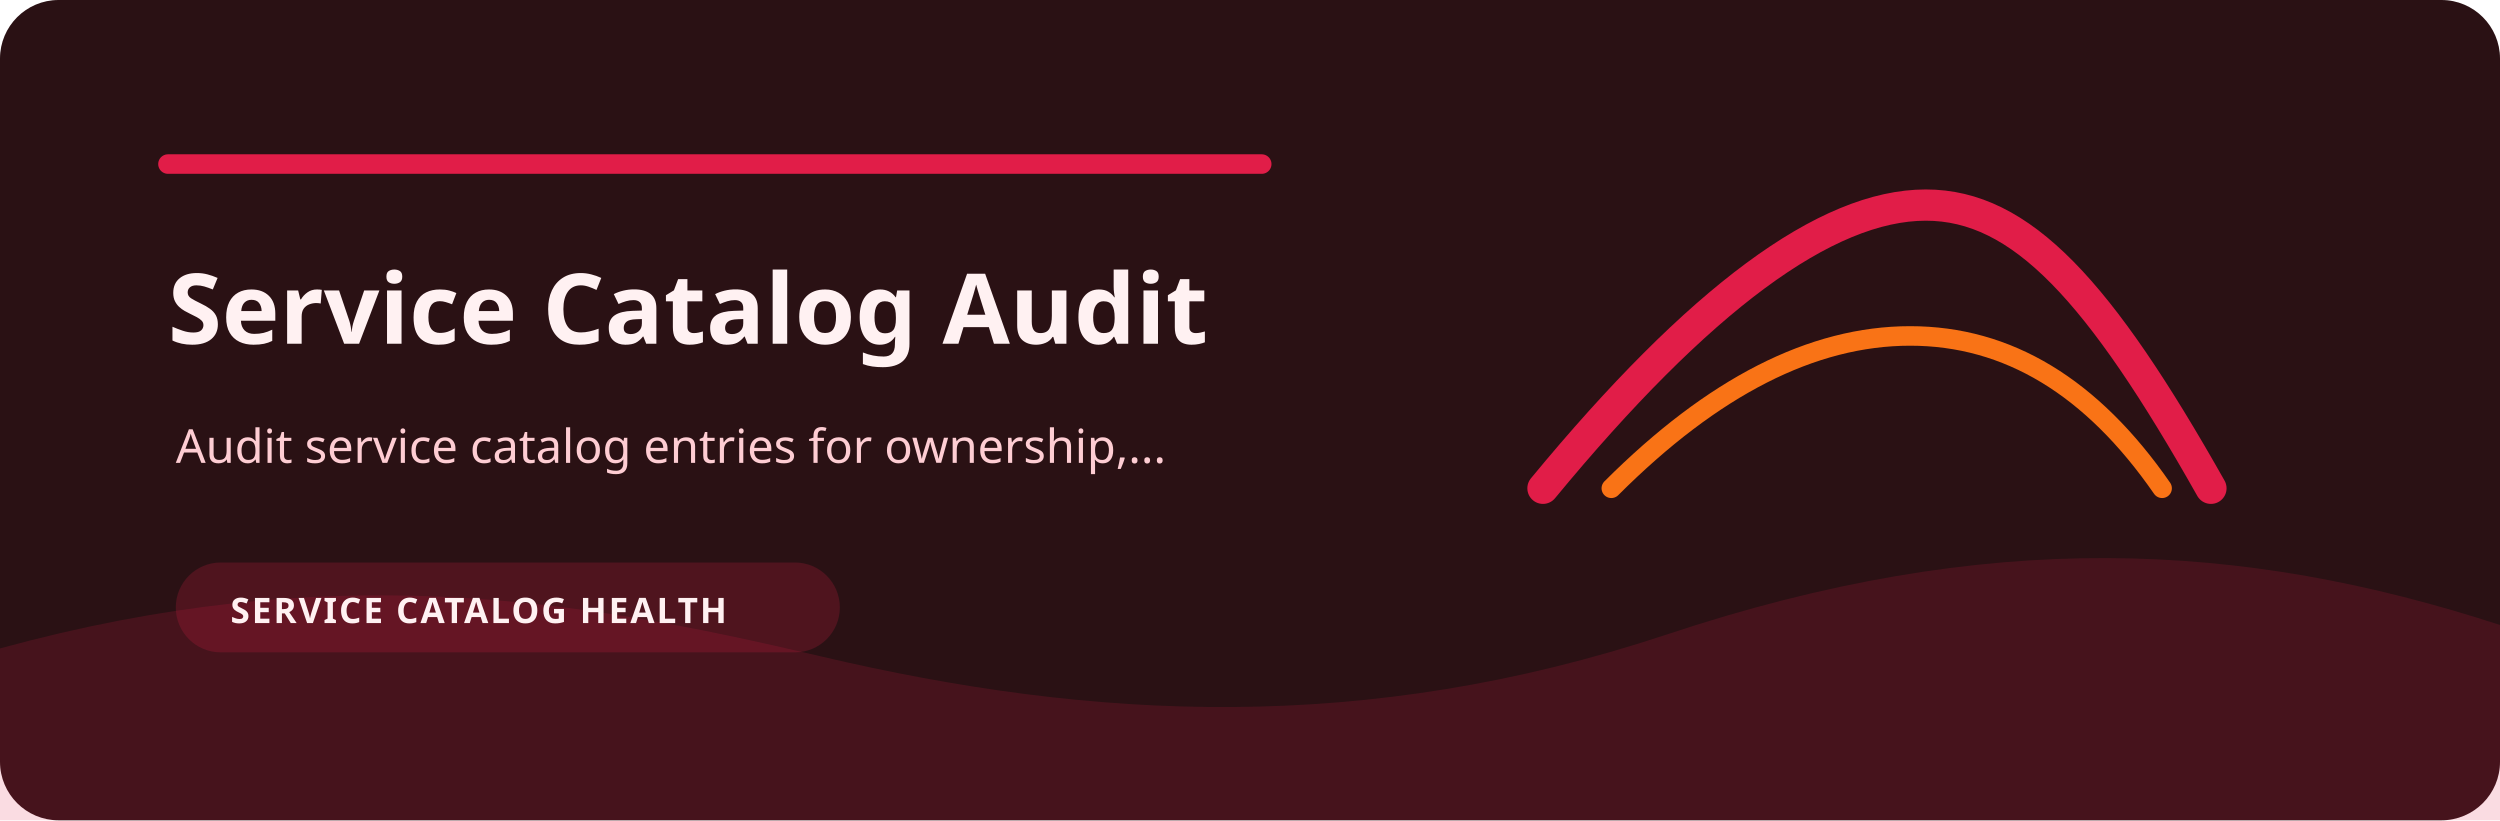
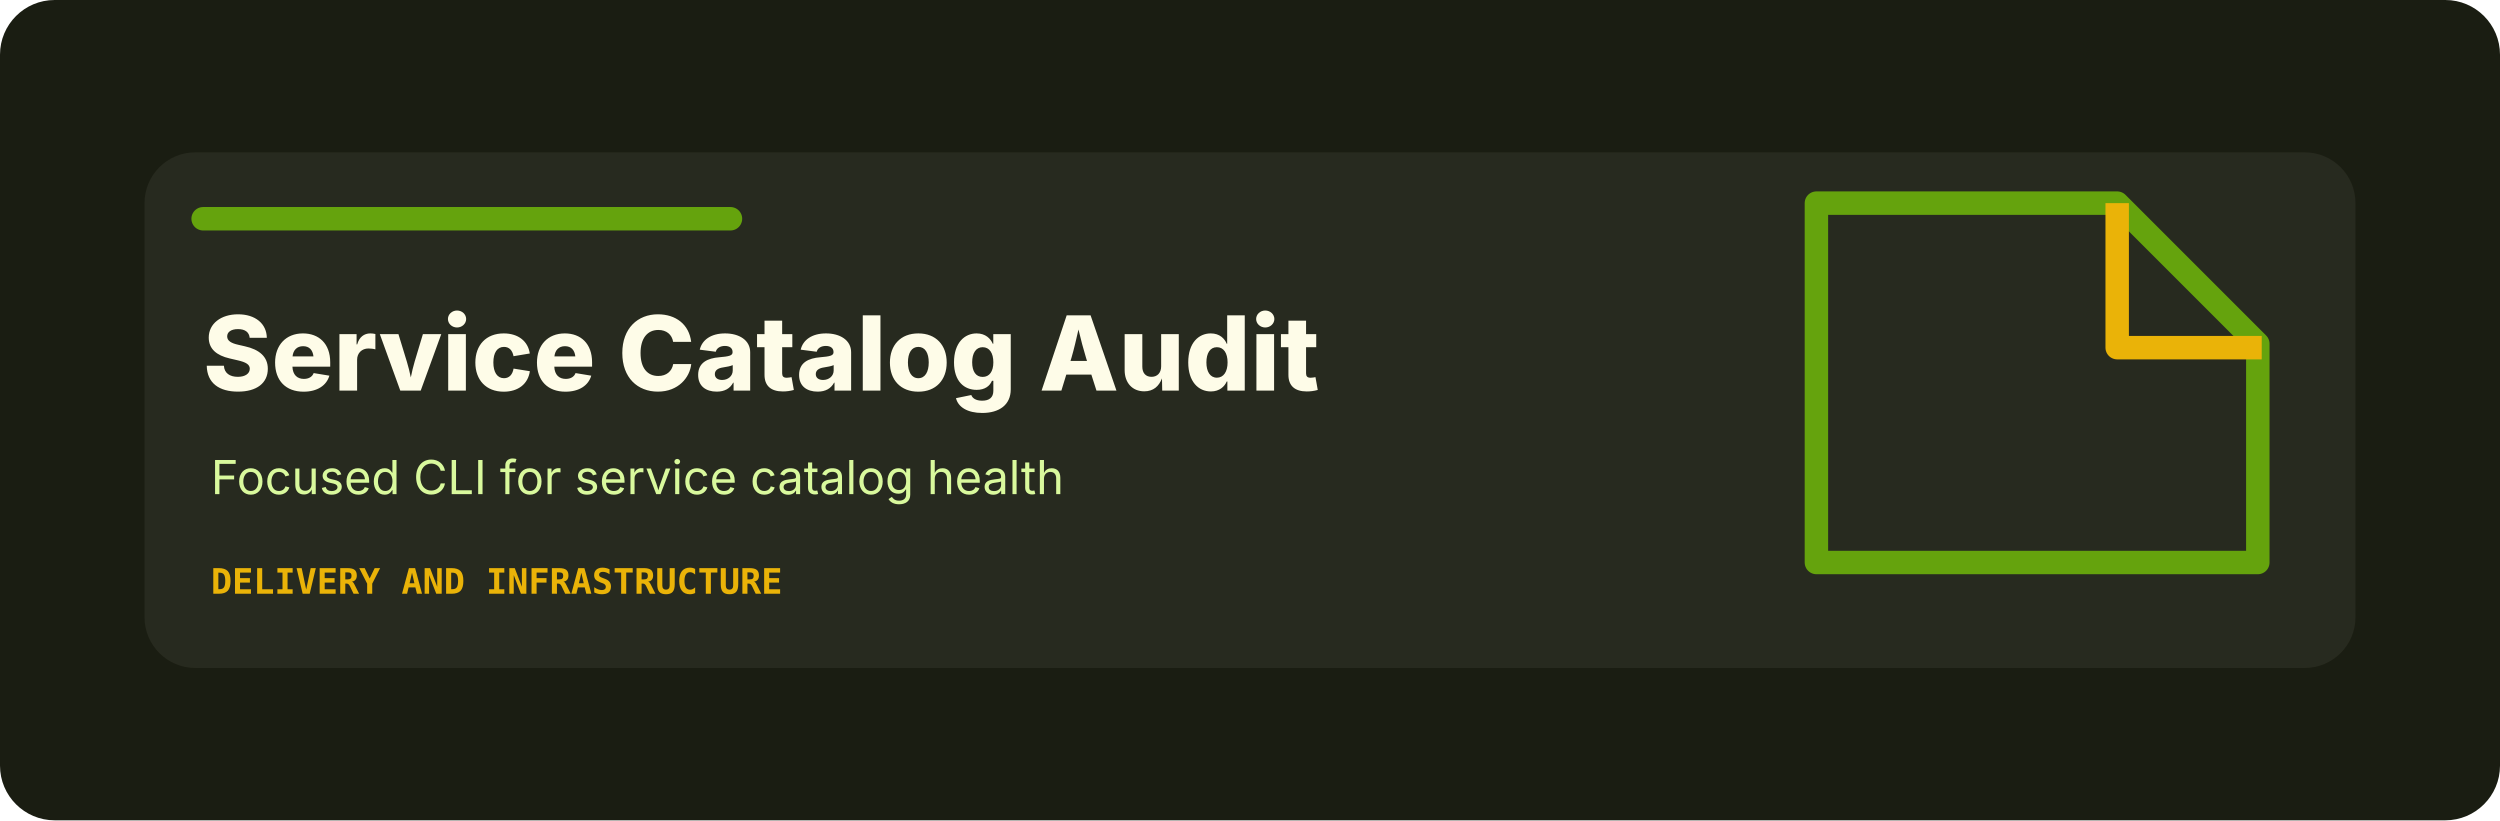
- <svg xmlns="http://www.w3.org/2000/svg" width="1280" height="420" viewBox="0 0 1280 420" fill="none" role="img" aria-label="Service Catalog Audit project cover">
-   <rect width="1280" height="420" rx="30" fill="#2a1114" />
-   <path d="M0 332C168 286 293 306 420 336C560 369 699 376 853 325C1018 270 1148 277 1280 320V420H0V332Z" fill="#e11d48" opacity=".16" />
-   <path d="M86 84h560" stroke="#e11d48" stroke-width="10" stroke-linecap="round" />
-   <text x="86" y="176" fill="#fff1f2" font-family="Aptos, Segoe UI, ui-sans-serif, system-ui" font-size="50" font-weight="800">Service Catalog Audit</text>
-   <text x="90" y="237" fill="#fecdd3" font-family="Aptos, Segoe UI, ui-sans-serif, system-ui" font-size="24" font-weight="500">Audit service catalog entries for ownership,...</text>
-   <rect x="90" y="288" width="340" height="46" rx="23" fill="#e11d48" opacity=".20" />
-   <text x="118" y="319" fill="#fff1f2" font-family="Aptos, Segoe UI, ui-sans-serif, system-ui" font-size="18" font-weight="800" letter-spacing="1">SERVICE CATALOG HEALTH</text>
-   <path d="M790 250c80-97 145-145 196-145 49 0 89 44 146 145" fill="none" stroke="#e11d48" stroke-width="16" stroke-linecap="round" />
-   <path d="M825 250c52-52 103-78 153-78 50 0 93 26 129 78" fill="none" stroke="#f97316" stroke-width="10" stroke-linecap="round" />
+ <svg xmlns="http://www.w3.org/2000/svg" width="1280" height="420" viewBox="0 0 1280 420" fill="none" role="img" aria-label="Service Catalog Audit cover">
+   <rect width="1280" height="420" rx="28" fill="#1a1d12" />
+   <rect x="74" y="78" width="1132" height="264" rx="26" fill="#fefce8" opacity=".06" />
+   <path d="M104 112h270" stroke="#65a30d" stroke-width="12" stroke-linecap="round" />
+   <text x="104" y="200" fill="#fefce8" font-family="Inter, ui-sans-serif, system-ui" font-size="53" font-weight="800">Service Catalog Audit</text>
+   <text x="108" y="253" fill="#d9f99d" font-family="Inter, ui-sans-serif, system-ui" font-size="24">Focused CLI for service catalog health</text>
+   <text x="108" y="304" fill="#eab308" font-family="ui-monospace, SFMono-Regular, Menlo, monospace" font-size="18" font-weight="700">DELIVERY AND INFRASTRUCTURE</text>
+   <path d="M930 104h154l72 72v112H930z" fill="none" stroke="#65a30d" stroke-width="12" stroke-linejoin="round" />
+   <path d="M1084 104v74h74" fill="none" stroke="#eab308" stroke-width="12" stroke-linejoin="round" />
</svg>
